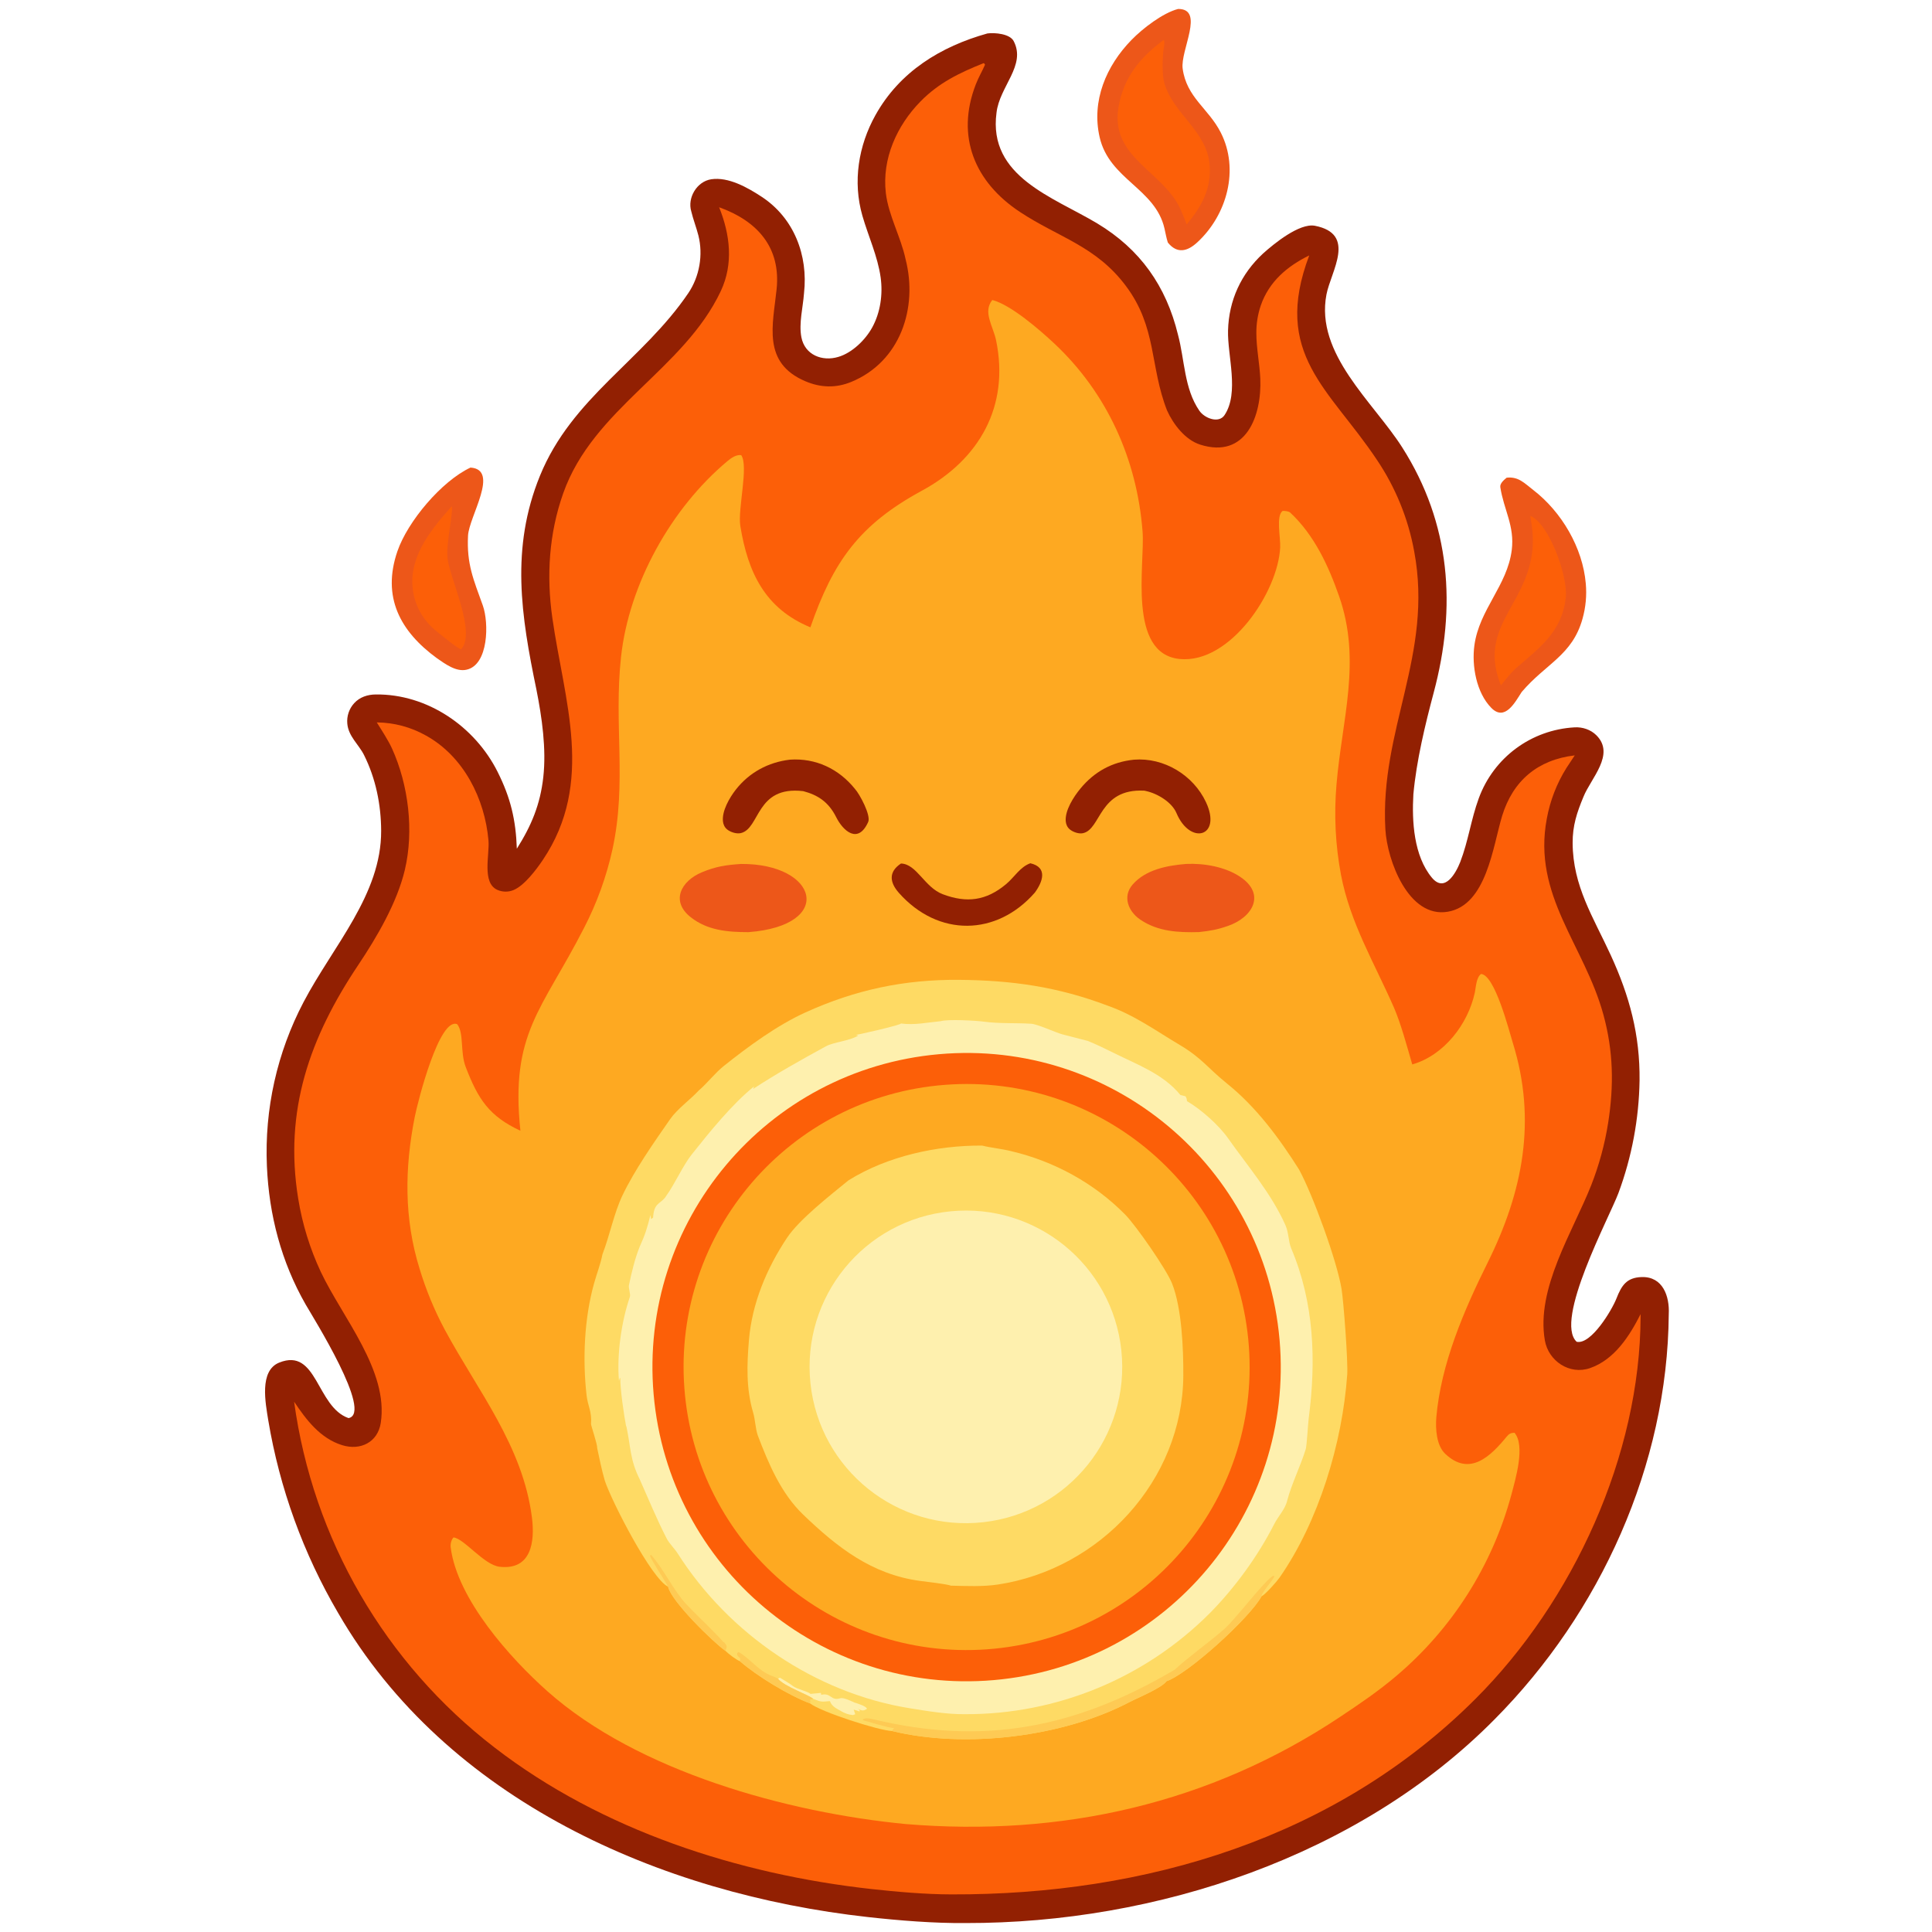
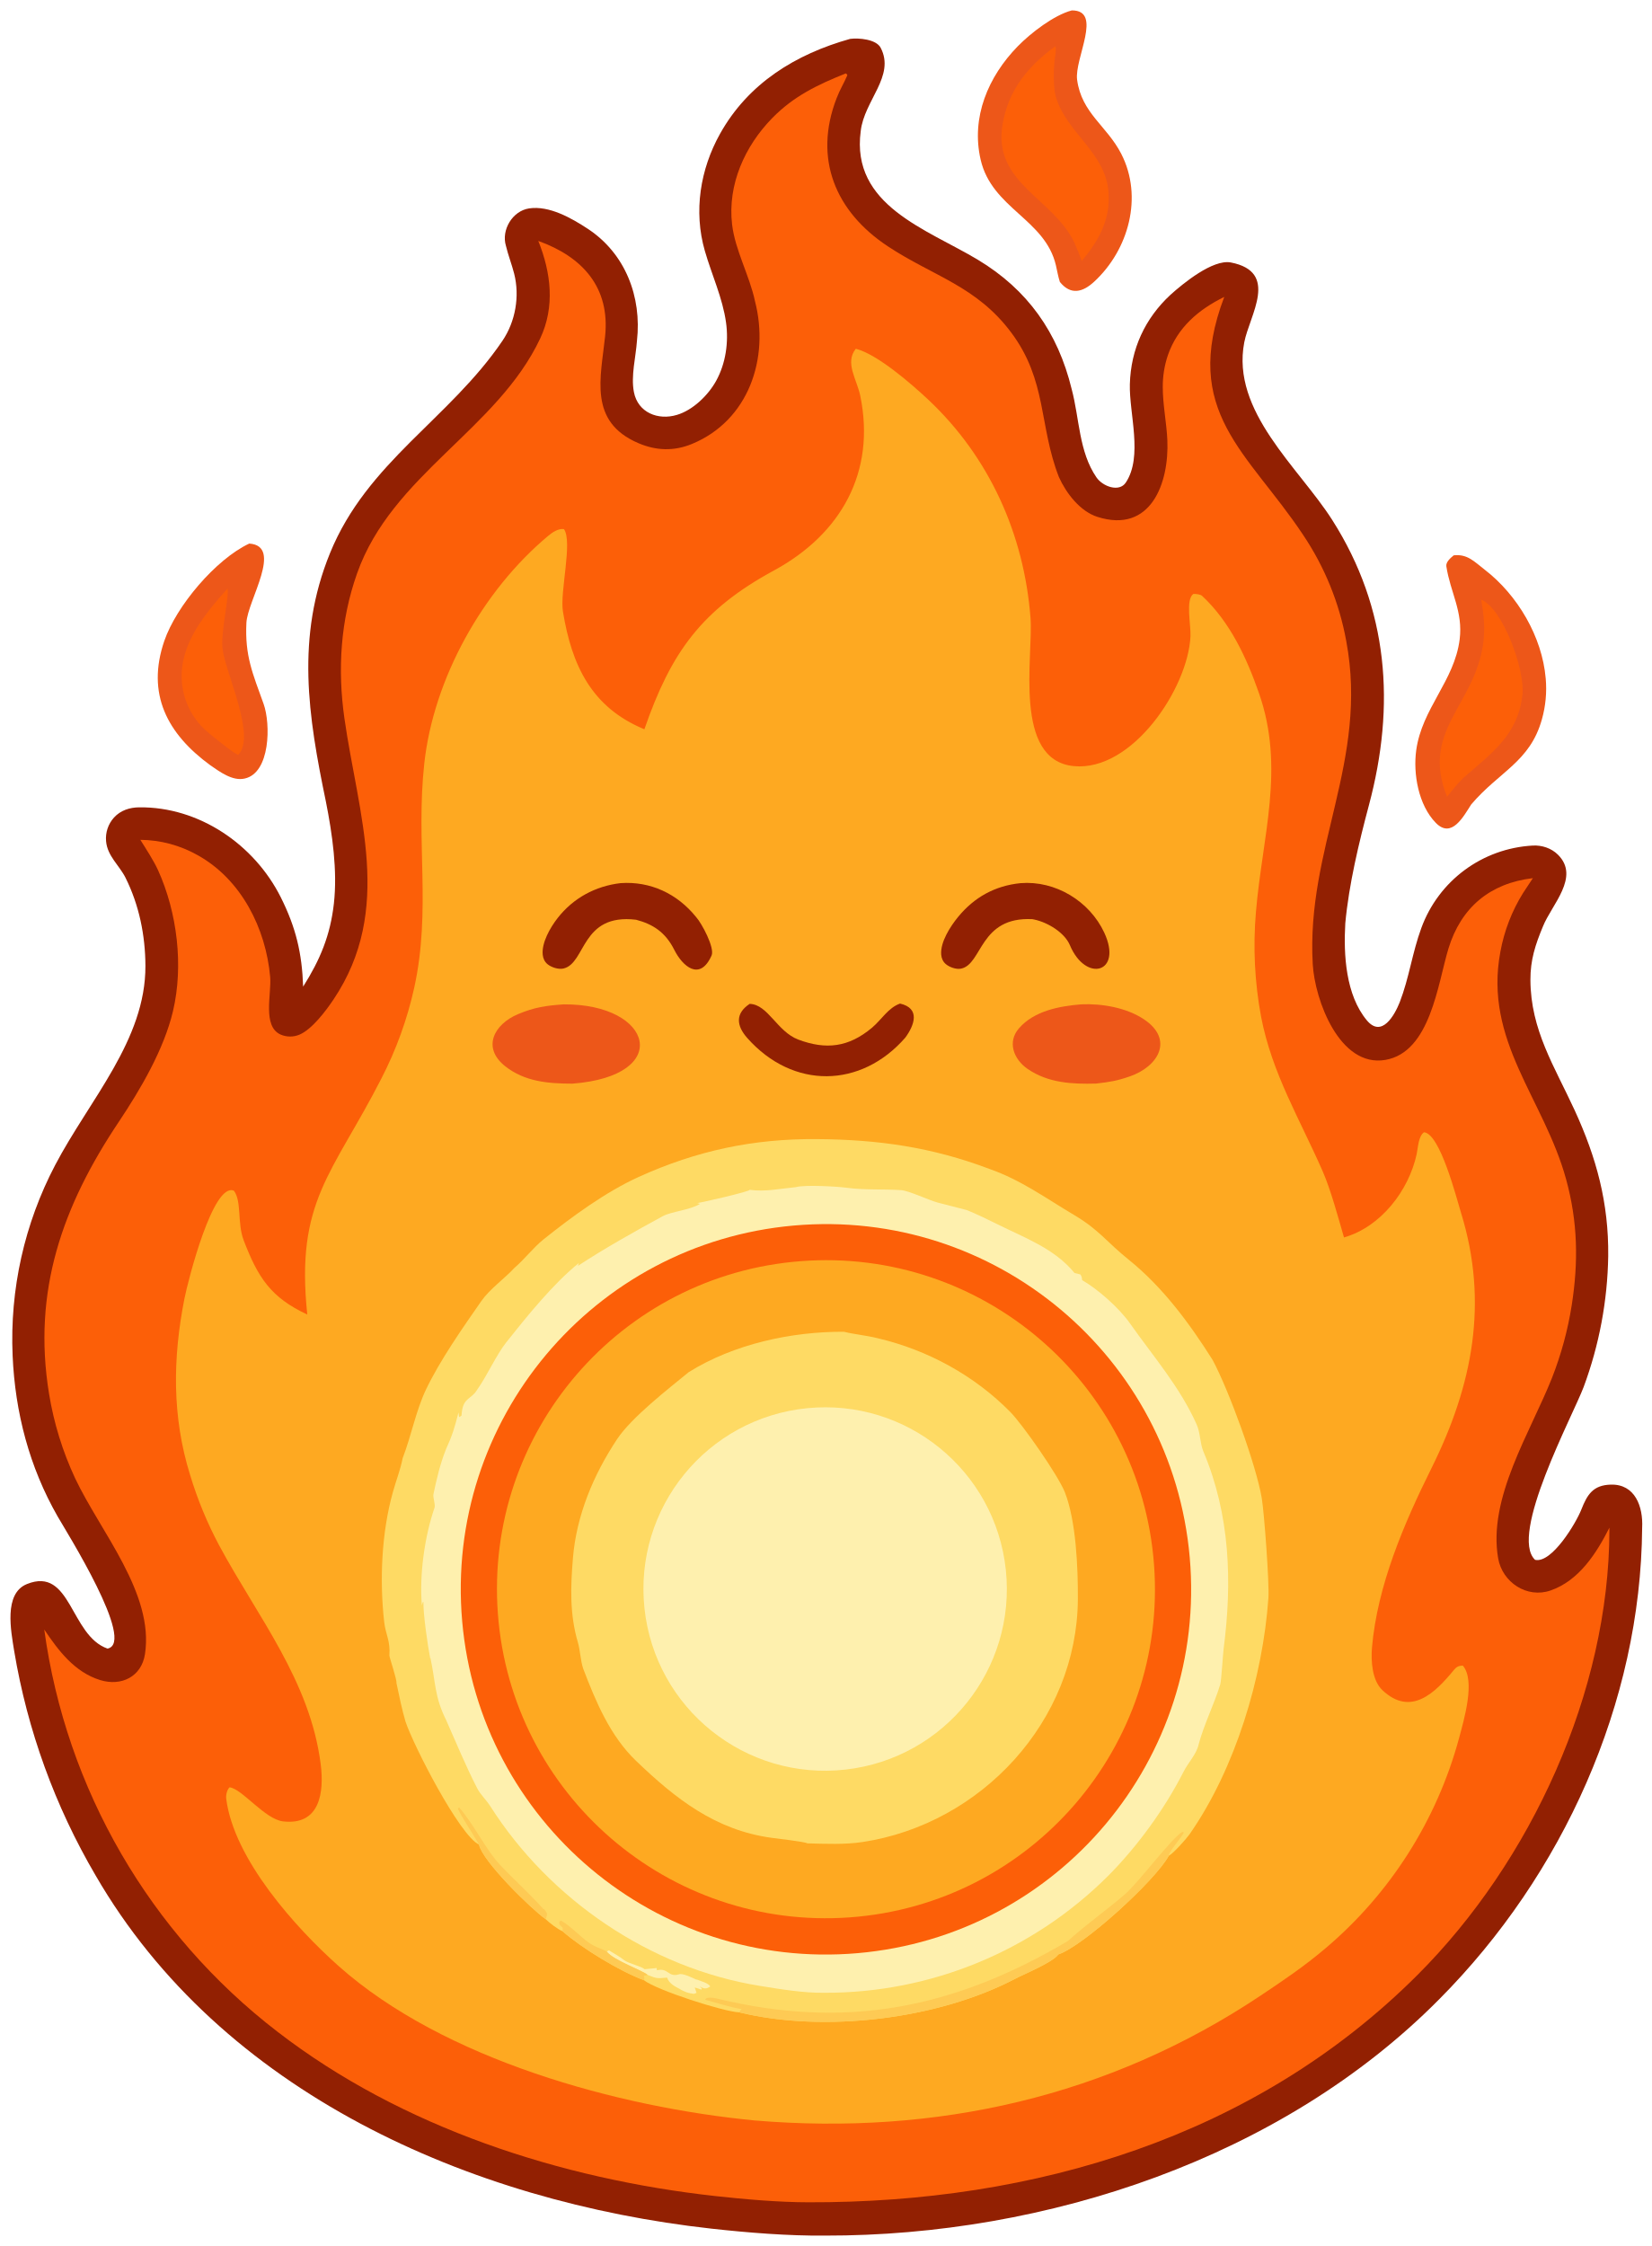
- <svg xmlns="http://www.w3.org/2000/svg" version="1.1" style="display: block;" viewBox="152 168 1743 1743" preserveAspectRatio="xMidYMid meet">
+ <svg xmlns="http://www.w3.org/2000/svg" version="1.1" style="display: block;" viewBox="383 168 1282 1743" preserveAspectRatio="xMidYMid meet">
  <path transform="translate(0,0)" fill="rgb(146,32,2)" d="M 1042.83 198.167 C 1049.53 197.302 1063.03 198.442 1066.5 205.071 C 1078.01 227.033 1053.7 245.902 1051.02 269.753 C 1043.31 327.494 1102.37 345.79 1141.89 369.547 C 1180.59 392.807 1204.08 426.071 1214.74 469.952 C 1220.85 492.754 1220.24 518.505 1234.01 538.515 C 1238.83 545.523 1251.6 550.224 1256.73 542.529 C 1270.25 522.254 1259.29 488.861 1259.9 466.198 C 1260.62 438.996 1271.61 415.106 1291.47 396.736 C 1301.41 387.799 1324.16 369.194 1338.14 371.657 C 1376.25 379.018 1352.76 412.599 1348.7 433.658 C 1338.35 487.327 1391.06 530.804 1417.02 571.603 C 1460.86 640.49 1466.1 715.503 1445.46 792.817 C 1437.65 822.11 1429.9 854.281 1427.11 884.532 C 1425.69 908.931 1427.43 940.055 1443.78 959.768 C 1455.45 973.833 1465.42 955.666 1469.34 945.812 C 1476.72 926.767 1479.01 907.601 1486.1 888.227 C 1499.58 851.374 1533.44 826.38 1572.59 824.194 C 1579.67 823.798 1587.04 826.186 1592.2 831.325 C 1609.54 848.585 1587.23 870.114 1580.54 886.883 C 1574.62 901.121 1570.72 912.87 1570.79 928.502 C 1570.97 967.411 1589.5 995.608 1605.09 1029.53 C 1622.1 1066.53 1631.59 1101.52 1631.17 1142.74 C 1630.63 1177.44 1624.19 1211.79 1612.12 1244.33 C 1603.73 1266.63 1553.9 1359.36 1574.41 1378.51 C 1587.4 1381.42 1606.21 1349.94 1610.32 1339.46 C 1614.91 1327.76 1619.44 1320.56 1633.06 1320.13 C 1652.12 1319.52 1658.35 1337.39 1657.51 1353.61 C 1656.44 1489.74 1595.75 1623.12 1500.33 1719.18 C 1378.03 1842.88 1194.85 1903.23 1023.22 1902.93 C 994.8 1903.2 963.241 1900.66 934.996 1897.52 C 747.834 1876.71 554.723 1792.03 457.132 1623.31 C 425.661 1569.64 404.269 1510.66 394.01 1449.3 C 391.57 1433.93 385.644 1404.66 403.896 1397.3 C 438.32 1383.42 437.353 1437.22 466.438 1447.38 C 488.89 1443.05 434.369 1356.42 427.77 1344.9 C 405.817 1306.57 394.701 1264.21 392.793 1220 C 390.545 1168.64 401.949 1117.6 425.845 1072.09 C 452.429 1021.44 496.105 975.086 495.866 917.516 C 495.768 893.961 491.027 870.381 480.376 849.093 C 475.655 839.655 466.319 832.308 465.332 820.861 C 464.707 814.137 466.934 807.459 471.472 802.457 C 476.566 796.862 483.605 794.616 490.941 794.527 C 537.42 793.961 580.371 823.327 600.929 864.351 C 612.679 887.8 617.388 907.74 618.274 933.667 C 631.444 912.871 639.4 893.718 642.136 869.199 C 644.999 843.543 640.941 815.342 635.941 790.115 C 622.128 723.534 612.491 662.654 639.124 597.262 C 667.95 526.486 731.845 493.13 772.95 432.482 C 783.143 417.445 786.471 397.787 782.054 380.375 C 780.277 373.37 777.343 365.878 775.658 358.746 C 771.933 346.514 780.7 331.663 793.693 329.723 C 809.233 327.403 826.518 337.24 839.109 345.499 C 868.357 364.685 881.191 398.329 877.359 432.479 C 876.464 445.248 872.55 459.681 874.991 472.287 C 878.082 488.244 893.821 494.382 908.339 489.979 C 920.743 486.346 932.674 474.719 938.838 463.513 C 946.292 449.961 948.611 433.542 946.488 418.264 C 943.845 399.25 935.347 381.114 930.034 362.674 C 921.167 331.894 926.462 299.359 941.827 271.836 C 963.738 232.588 1000.58 210.008 1042.83 198.167 z" />
  <path transform="translate(0,0)" fill="rgb(252,95,8)" d="M 1039.4 224.985 C 1040.22 225.287 1039.66 225.011 1040.66 226.367 C 1037.94 232.688 1035.04 237.145 1032.26 244.331 C 1014.2 291.129 1031.32 332.261 1072.14 359.204 C 1107.36 382.452 1140.71 389.898 1167.7 425.903 C 1195.85 463.462 1189.21 498.234 1204.86 538.263 C 1210.55 550.901 1221.33 564.858 1234.79 569.134 C 1276.24 582.294 1290.46 542.829 1289 509.604 C 1288.4 496.072 1285.43 481.877 1285.45 468.465 C 1285.38 460.009 1286.73 451.602 1289.44 443.593 C 1296.91 422.035 1313.3 408.179 1333.17 398.422 C 1299.33 487.713 1351.68 518.844 1394.22 582.874 C 1411.04 607.812 1422.5 635.973 1427.87 665.572 C 1445.22 758.442 1396.65 825.957 1401.85 916.302 C 1403.44 943.965 1422.64 996.608 1458.2 990.534 C 1493.15 984.564 1498.86 931.501 1507.16 904.158 C 1516.91 872.324 1539.32 853.403 1572.69 849.495 C 1570.11 853.281 1567.59 857.103 1565.12 860.96 C 1556.44 874.877 1550.47 890.308 1547.51 906.442 C 1534.31 975.85 1581.37 1020.55 1598.54 1083.36 C 1607.55 1116.28 1608.12 1147.29 1602.84 1180.97 C 1599.8 1200.27 1594.66 1219.18 1587.51 1237.36 C 1570.88 1279.38 1537.52 1330.6 1545.76 1377.4 C 1549.02 1395.88 1568.03 1408.71 1586.53 1402.25 C 1608.57 1394.56 1622.08 1373.38 1632.1 1353.56 L 1632.1 1355.59 C 1631.78 1480.87 1571.32 1612.55 1483.17 1700.64 C 1357.12 1826.6 1185.44 1877.63 1010.29 1877.08 C 987.415 1877.05 961.001 1874.77 938.234 1872.25 C 818.217 1858.96 694.823 1819.13 598.373 1744.73 C 499.297 1668.56 434.248 1556.4 417.339 1432.58 C 428.396 1449.09 440.954 1465.67 460.679 1471.79 C 477.209 1476.93 492.82 1469.15 495.513 1451.71 C 502.787 1404.57 460.778 1356.52 441.352 1315.31 C 431.582 1294.42 424.75 1272.28 421.05 1249.51 C 408.051 1169.86 431.541 1103.88 475.071 1038.79 C 492.042 1013.42 510.259 982.335 517.254 952.707 C 525.561 917.526 520.575 876.133 505.643 843.261 C 502.357 836.029 496.276 826.679 491.926 819.743 C 507.503 819.878 522.79 823.969 536.353 831.631 C 570.248 850.404 589.347 888.447 592.679 926.148 C 593.839 939.266 586.503 964.437 600.736 970.839 C 605.434 972.897 610.774 972.919 615.488 970.898 C 625.188 966.786 635.977 952.393 641.799 943.714 C 688.726 873.758 660.966 800.232 650.299 725.421 C 644.877 687.395 647.297 649.289 660.123 613.006 C 687.228 536.327 769.062 501.298 802.298 430.574 C 813.811 406.077 810.726 379.724 800.781 354.978 C 835.135 367.304 856.568 391.053 852.638 428.921 C 849.292 461.154 839.408 495.231 878.49 511.919 C 892.183 517.766 905.962 518.314 920.002 512.538 C 964.136 494.38 980.342 445.867 968.968 401.75 C 964.8 382.042 953.522 362.155 951.184 342.204 C 947.562 311.291 961.074 281.372 982.363 259.62 C 999.052 242.569 1017.7 233.664 1039.4 224.985 z" />
  <path transform="translate(0,0)" fill="rgb(254,169,33)" d="M 1047.22 438.648 C 1064.07 443.032 1090 465.602 1103.16 477.898 C 1150.81 522.548 1177.81 582.481 1182.81 647.679 C 1185.06 677.018 1168.91 757.958 1216.41 762.541 C 1261.79 766.919 1305.03 702.088 1306.95 661.846 C 1307.38 653.022 1303.01 633.546 1309.13 628.93 C 1310.96 628.834 1314.6 629.156 1315.98 630.431 C 1337.71 650.692 1350.53 678.495 1360.13 705.982 C 1380.49 764.229 1362.69 817.021 1357.77 875.611 C 1355.4 902.866 1356.75 930.317 1361.79 957.207 C 1370.2 1000.96 1391.92 1036.68 1409.49 1076.8 C 1415.79 1091.18 1421.59 1112.75 1426.1 1128.31 C 1454.85 1120.06 1476.33 1091.91 1482.49 1063.73 C 1483.63 1058.48 1483.72 1050.02 1488.17 1046.69 C 1500.67 1047.63 1513.37 1097.65 1516.89 1109.05 C 1538.49 1178.86 1525.99 1242.96 1494.12 1307.13 C 1472.77 1350.11 1452.02 1398.23 1447.82 1446.62 C 1446.96 1456.92 1447.87 1472.08 1455.9 1479.65 C 1477.97 1500.43 1496.77 1481.83 1511.44 1463.92 C 1513.52 1461.39 1515.3 1460.66 1518.31 1460.58 C 1528.39 1472.15 1519.1 1502.94 1515.44 1516.75 C 1498.23 1580.48 1462.01 1637.46 1411.61 1680.09 C 1395.25 1693.94 1379.08 1704.88 1361.24 1716.77 C 1243.27 1795.44 1109.38 1825.35 968.77 1813.58 C 862.846 1803.35 727.34 1766.3 645.799 1693.75 C 612.533 1664.15 564.59 1610.89 558.599 1564.05 C 558.238 1561.24 559.002 1557.26 561.144 1555.04 C 570.71 1555.99 588.609 1579.88 602.729 1581.48 C 631.351 1584.74 634.697 1558.98 631.884 1536.96 C 623.62 1472.27 582.988 1422.81 553.184 1367.46 C 543.866 1350.01 536.294 1331.69 530.579 1312.75 C 516.43 1267.45 517.027 1221.89 526.143 1175.83 C 528.952 1161.64 548.403 1085.16 564.524 1092.04 C 570.728 1100.14 566.998 1117.2 572.155 1130.63 C 583.304 1159.66 593.232 1174.94 621.49 1188.13 C 612.207 1099.9 640.975 1079.34 678.901 1005.16 C 690.487 982.767 699.104 958.958 704.534 934.337 C 717.713 873.864 705.629 821.895 712.276 760.641 C 719.406 694.941 757.434 626.419 808.469 583.847 C 811.879 581.002 816.219 578.04 820.704 578.611 C 827.592 588.452 817.432 627.334 819.888 642.449 C 826.721 684.498 842.2 717.095 883.12 733.943 C 903.798 674.117 927.571 641.171 983.743 610.669 C 1035.73 582.439 1062.88 534.317 1050.67 475.168 C 1048 462.23 1038.47 449.533 1047.22 438.648 z" />
  <path transform="translate(0,0)" fill="rgb(254,218,100)" d="M 754.766 1599.51 C 739.723 1592.42 703.955 1522.78 697.705 1504 C 694.97 1494.65 692.66 1483.58 690.691 1474.09 C 691.144 1471.49 685.11 1453.95 685.204 1452.75 C 686.093 1441.39 682.288 1436.49 681.193 1426.83 C 677.516 1394.37 679.094 1357.65 687.863 1326.14 C 690.55 1316.49 693.586 1309.21 695.548 1299.49 C 702.081 1282.68 705.853 1262.61 713.591 1246.4 C 724.476 1223.6 742.034 1198.56 756.564 1177.69 C 763.025 1168.4 774.647 1160.19 782.344 1151.86 C 789.977 1145.35 797.163 1135.93 804.902 1129.76 C 826.923 1112.19 852.993 1093.04 878.634 1081.39 C 923.731 1060.92 967.76 1051.6 1017 1051.99 C 1064.65 1052.36 1106.11 1058.17 1151.24 1075.26 C 1175.73 1083.91 1194.45 1097.73 1216.55 1110.84 C 1236.07 1122.41 1241.78 1131.7 1259.05 1145.61 C 1285.39 1166.81 1306.01 1194.69 1324.06 1223.26 C 1336.58 1246.4 1358 1305.11 1362.29 1330.68 C 1364.14 1341.66 1368.25 1396.57 1367.43 1408.18 C 1363.06 1469.84 1341.79 1540.54 1306.22 1591.5 C 1303.72 1595.07 1293.46 1606.56 1290.09 1608.18 C 1279.48 1627.64 1223.79 1678.19 1204.33 1684.77 C 1200.45 1690.68 1177.73 1700.03 1170.93 1703.6 C 1110.78 1735.15 1022.67 1745.72 956.796 1729.68 C 944.684 1729.26 892.506 1712.42 882.772 1704.74 C 864.057 1697.78 834.833 1680.1 819.636 1666.76 C 815.909 1665.26 809.39 1660.23 806.503 1657.38 C 795.44 1649.6 757.468 1612.5 754.766 1599.51 z" />
  <path transform="translate(0,0)" fill="rgb(254,202,84)" d="M 1211.9 1674.27 C 1224.75 1662.32 1242.67 1649.8 1256.42 1637.76 C 1266.74 1628.74 1292.56 1594.16 1300.63 1589.63 L 1301.82 1590.08 C 1299.71 1594.69 1290.41 1604.33 1290.09 1608.18 C 1279.48 1627.64 1223.79 1678.19 1204.33 1684.77 C 1200.45 1690.68 1177.73 1700.03 1170.93 1703.6 C 1110.78 1735.15 1022.67 1745.72 956.796 1729.68 C 957.125 1728.64 957.898 1727.91 958.587 1727.07 C 953.076 1726.69 936.5 1721.56 930.3 1719.86 C 930.987 1717.43 936.857 1718.36 938.887 1718.86 C 1039.74 1743.4 1123.32 1726.6 1211.9 1674.27 z" />
  <path transform="translate(0,0)" fill="rgb(254,202,84)" d="M 754.766 1599.51 L 754.143 1598.38 C 750.292 1591.55 740.5 1576.9 738.35 1571.56 L 739.31 1570.66 C 750.088 1582.65 760.177 1603.58 770.813 1614.91 C 781.811 1626.62 793.711 1637.21 804.869 1649.64 L 805.303 1649.54 C 807.877 1652.91 808.183 1653.15 806.503 1657.38 C 795.44 1649.6 757.468 1612.5 754.766 1599.51 z" />
  <path transform="translate(0,0)" fill="rgb(254,240,174)" d="M 853.857 1682.48 L 855.591 1681.55 C 859.013 1683.64 864.409 1686.71 867.357 1689.1 C 870.652 1691.77 880.985 1693.96 883.279 1696.18 C 886.319 1695.76 889.858 1695.72 892.62 1695.25 L 892.869 1697.02 C 901.845 1694.82 901.485 1702.86 910.076 1700.13 C 913.142 1699.16 920.589 1702.97 923.751 1704.41 L 923.385 1704.07 C 926.808 1705.41 932.86 1706.96 934.239 1709.56 C 930.991 1711.82 929.591 1711.43 926.015 1709.59 L 927.668 1710.99 L 927.388 1712.06 C 925.511 1711.37 924.115 1710.92 922.193 1710.38 L 923.586 1714.53 L 921.555 1715.32 C 916.233 1714.62 915.551 1714.08 910.564 1711.74 L 911.675 1712.11 C 907.24 1709.74 902.449 1707.72 900.732 1702.71 C 892.846 1703.34 893.24 1703.67 885.68 1700.66 C 881.891 1697.1 859.306 1689.48 853.857 1682.48 z" />
  <path transform="translate(0,0)" fill="rgb(254,202,84)" d="M 819.636 1666.76 L 819.75 1664.05 C 816.935 1661.07 817.343 1662.64 817.005 1659.43 L 818.238 1658.46 C 824.24 1661.21 833.296 1670.94 839.756 1675.41 C 846.159 1679.85 849.098 1679.68 853.857 1682.48 C 859.306 1689.48 881.891 1697.1 885.68 1700.66 L 882.762 1701.33 C 883.033 1702.97 883.316 1703.16 882.772 1704.74 C 864.057 1697.78 834.833 1680.1 819.636 1666.76 z" />
  <path transform="translate(0,0)" fill="rgb(254,240,174)" d="M 1000.74 1089.27 C 1007.05 1087.35 1032.28 1088.7 1039.85 1089.73 C 1053.79 1091.63 1068.56 1090.7 1082.36 1091.6 C 1088.21 1091.98 1103.95 1099.39 1110.32 1101.13 C 1117.81 1103.18 1125.89 1105.04 1133.44 1107.1 C 1141.23 1110.3 1149.37 1114.21 1156.87 1117.96 C 1178.3 1128.67 1201.29 1136.76 1216.94 1155.89 C 1216.94 1155.89 1221.12 1156.93 1221.55 1157.04 C 1222.69 1159.21 1222.61 1159.09 1222.86 1161.43 C 1235.36 1168.67 1251.55 1183.02 1259.91 1194.9 C 1278.08 1220.68 1298.64 1244.18 1311.67 1273.27 C 1314.72 1280.07 1314.32 1288.15 1316.91 1294.28 C 1337.71 1343.44 1339.46 1395.57 1332.65 1447.85 C 1332.01 1453.03 1330.98 1472.16 1330 1475.38 C 1325.54 1490.04 1317.37 1506.4 1313.29 1521.7 C 1311.62 1529.41 1305.29 1535.66 1301.63 1542.87 C 1286.93 1571.75 1266.08 1600.55 1243.05 1623.75 C 1184.59 1682.14 1105.25 1714.81 1022.62 1714.49 C 1006.51 1714.69 988.817 1711.73 972.524 1709.1 C 887.489 1695.37 809.576 1642.06 763.501 1569.66 C 760.587 1565.08 755.778 1560.49 753.463 1556 C 744.527 1538.65 737.06 1520.44 729.138 1502.6 C 720.17 1484.65 721.17 1473.59 717.034 1454.49 L 716.904 1455.03 C 714.956 1445.13 711.398 1420.42 711.629 1411.15 L 711.096 1411.43 L 710.416 1413.89 C 708.399 1390.16 712.545 1360.41 720.24 1338.06 C 721.079 1335.62 718.869 1330.13 719.413 1327.52 C 721.828 1315.91 724.622 1304.02 729.012 1292.99 C 734.327 1281.29 735.815 1275.86 738.85 1264.12 L 739.332 1267.77 L 741.187 1266.59 C 741.25 1265.82 741.319 1265.05 741.395 1264.28 C 742.625 1252.39 748.863 1254.04 753.21 1246.65 C 760.811 1236.12 768.133 1219.51 775.964 1209.65 C 792.044 1189.4 812.545 1164.01 832.314 1148.13 L 831.489 1150.39 C 851.509 1137.19 876.179 1123.33 897.374 1111.82 C 904.13 1108.16 918.759 1107.04 926.259 1102.28 L 923.953 1101.55 C 920.916 1102.84 968.644 1091.9 964.499 1091.32 C 976.984 1093.07 988.693 1090.41 1000.74 1089.27 z" />
  <path transform="translate(0,0)" fill="rgb(252,95,8)" d="M 999.036 1119.08 C 1155.06 1105.26 1292.71 1220.61 1306.38 1376.65 C 1320.06 1532.69 1204.57 1670.23 1048.52 1683.75 C 892.681 1697.26 755.363 1581.96 741.707 1426.14 C 728.052 1270.31 843.222 1132.88 999.036 1119.08 z" />
  <path transform="translate(0,0)" fill="rgb(254,169,33)" d="M 1004.51 1146.72 C 1145.32 1135.91 1268.16 1241.46 1278.67 1382.29 C 1289.19 1523.12 1183.39 1645.74 1042.53 1655.97 C 902.091 1666.17 779.905 1560.74 769.419 1420.32 C 758.934 1279.9 864.108 1157.49 1004.51 1146.72 z" />
  <path transform="translate(0,0)" fill="rgb(254,218,100)" d="M 1038 1201.51 C 1045.63 1203.45 1055.44 1204.32 1064.45 1206.59 C 1103.01 1215.69 1139.21 1235.4 1167.16 1263.81 C 1176.68 1273.48 1204.39 1313.09 1209.48 1326.11 C 1218.21 1348.38 1219.68 1384.78 1219.55 1409 C 1219.03 1503.55 1144.55 1583.56 1052.4 1597.5 C 1038.84 1599.57 1023.71 1598.89 1009.63 1598.53 C 1007.65 1597.26 985.757 1594.77 981.754 1594.22 C 938.328 1588.25 907.445 1564.06 876.659 1534.51 C 856.588 1515.25 845.4 1488.63 835.616 1462.92 C 833.52 1456.73 833.323 1448.69 831.518 1442.59 C 825.066 1420.78 825.803 1399.37 827.688 1376.87 C 830.446 1343.96 843.562 1312.5 861.958 1284.82 C 873.207 1267.89 901.528 1245.96 917.495 1232.87 C 952.503 1211.03 997.209 1201.29 1038 1201.51 z" />
  <path transform="translate(0,0)" fill="rgb(254,240,174)" d="M 1009.52 1260.82 C 1086.62 1253.19 1155.44 1309.2 1163.64 1386.24 C 1171.83 1463.28 1116.34 1532.51 1039.36 1541.27 C 961.572 1550.13 891.461 1493.93 883.178 1416.08 C 874.896 1338.23 931.613 1268.53 1009.52 1260.82 z" />
  <path transform="translate(0,0)" fill="rgb(237,87,25)" d="M 1222.2 947.413 C 1238.38 946.684 1257.29 950.041 1270.71 958.946 C 1294.31 974.597 1282.18 995.623 1259.86 1003.34 C 1249.85 1006.8 1244.42 1007.66 1233.77 1008.89 C 1215.08 1009.4 1196.58 1008.52 1180.57 997.538 C 1169.91 990.23 1164.46 976.754 1173.86 965.985 C 1185.68 952.445 1205.12 948.807 1222.2 947.413 z" />
  <path transform="translate(0,0)" fill="rgb(237,87,25)" d="M 820.562 947.435 C 890.02 946.993 905.547 1002.99 827.287 1008.96 C 808.452 1008.94 790.295 1007.42 775.183 995.518 C 756.633 980.905 766.624 962.757 785.025 955.033 C 797.892 949.633 806.974 948.364 820.562 947.435 z" />
  <path transform="translate(0,0)" fill="rgb(146,32,2)" d="M 864.638 853.349 C 887.882 851.727 908.714 861.611 923.277 879.695 C 927.586 884.405 937.908 903.632 935.262 909.541 C 926.122 929.957 912.632 917.699 906.382 905.219 C 899.396 891.27 889.606 885.181 876.673 881.755 C 833.775 876.645 837.919 915.468 820.345 919.604 C 816.5 920.509 810.99 918.753 807.985 916.29 C 805.709 914.424 804.495 911.775 804.209 908.876 C 803.286 899.527 810.089 887.758 815.748 880.501 C 827.916 864.897 845.122 855.646 864.638 853.349 z" />
  <path transform="translate(0,0)" fill="rgb(146,32,2)" d="M 1174.98 853.374 C 1202.09 851.162 1228.66 867.324 1240.05 891.803 C 1254.57 923.015 1225.73 930.919 1213.37 901.508 C 1209.31 891.846 1196.4 883.875 1185.66 881.591 L 1184.29 881.311 C 1143.1 879.187 1145.59 916.295 1128.89 919.709 C 1125.15 920.475 1119.91 918.608 1117.05 916.176 C 1114.86 914.305 1113.71 911.691 1113.48 908.864 C 1112.69 899.073 1120.64 886.818 1126.66 879.503 C 1139.28 864.174 1155.27 855.404 1174.98 853.374 z" />
  <path transform="translate(0,0)" fill="rgb(146,32,2)" d="M 964.835 947.041 C 979.073 947.442 986.086 968.559 1002.58 974.767 C 1024.15 982.883 1041.68 980.701 1059.67 965.651 C 1067.28 959.277 1072.24 950.15 1081.54 946.811 C 1097.54 950.502 1092.66 963.686 1085.59 973.299 C 1051.26 1012.59 998.527 1013.66 962.95 973.518 C 954.494 963.976 953.549 954.476 964.835 947.041 z" />
  <path transform="translate(0,0)" fill="rgb(237,87,25)" d="M 1214.86 176.079 C 1239.17 175.916 1216.75 213.452 1218.97 229.901 C 1222.49 255.972 1242.06 265.58 1253.27 287.464 C 1270.33 320.772 1258.98 361.803 1232.35 386.475 C 1223.25 394.968 1213.98 397.192 1205.59 386.819 C 1204.28 382.818 1203.51 378.242 1202.55 374.077 C 1194.25 338.008 1152.83 329.925 1144.08 291.864 C 1136.53 259.029 1149.93 227.47 1172.86 203.963 C 1182.94 193.629 1201.04 179.672 1214.86 176.079 z" />
  <path transform="translate(0,0)" fill="rgb(252,95,8)" d="M 1201.93 203.987 C 1203.28 205.802 1201.68 212.15 1201.38 215.411 C 1200.73 222.573 1200.44 236.378 1202.46 243.153 C 1210.88 271.359 1240.78 285.914 1243.32 316.877 C 1245.06 338.151 1235.84 354.755 1222.54 370.577 C 1220.86 365.603 1219.03 361.419 1216.97 356.622 C 1200.97 322.015 1153.48 310.231 1161.06 264.837 C 1165.52 238.065 1180.55 219.65 1201.93 203.987 z" />
  <path transform="translate(0,0)" fill="rgb(237,87,25)" d="M 1511.25 598.967 C 1521.97 597.766 1527.33 603.958 1535.26 610.061 C 1560.86 629.774 1579.9 662.164 1582.66 694.506 C 1583.62 705.218 1582.6 716.014 1579.67 726.36 C 1570.42 759.284 1546.86 766.471 1524.85 792.269 C 1518.8 801.668 1509.63 819.107 1497.38 806.603 C 1483.93 792.879 1479.65 768.622 1482.15 750.276 C 1486.57 717.766 1511.83 696.4 1515.87 664.19 C 1518.59 642.528 1508.65 627.806 1505.54 607.517 C 1505.02 604.156 1508.85 600.944 1511.25 598.967 z" />
  <path transform="translate(0,0)" fill="rgb(252,95,8)" d="M 1532.6 633.357 C 1549.43 640.287 1566.59 687.605 1564.62 706.814 C 1561.39 738.231 1540.56 752.613 1518.8 771.629 C 1514.2 776.034 1510.11 781.338 1506.06 786.286 C 1485.48 734.977 1527.43 715.521 1534.11 667.491 C 1535.79 655.444 1534.58 645.267 1532.6 633.357 z" />
  <path transform="translate(0,0)" fill="rgb(237,87,25)" d="M 576.457 589.837 C 603.118 591.641 575.091 634.052 574.243 651.295 C 572.975 677.086 579.115 690.61 587.596 714.284 C 593.152 729.796 592.851 767.847 572.884 772.192 C 563.482 774.339 553.667 766.998 546.168 761.829 C 512.824 737.487 496.414 706.489 510.511 665.394 C 519.807 638.295 550.506 601.973 576.457 589.837 z" />
  <path transform="translate(0,0)" fill="rgb(252,95,8)" d="M 559.62 624.734 C 561.052 630.503 554.217 658.675 555.734 671.571 C 557.955 690.455 582.12 739.262 567.886 753.82 C 564.197 752.369 556.024 745.627 552.4 742.821 C 549.388 740.438 546.17 737.906 543.296 735.377 C 531.661 725.155 524.703 710.625 524.035 695.151 C 522.733 667.532 542.354 643.942 559.62 624.734 z" />
</svg>
